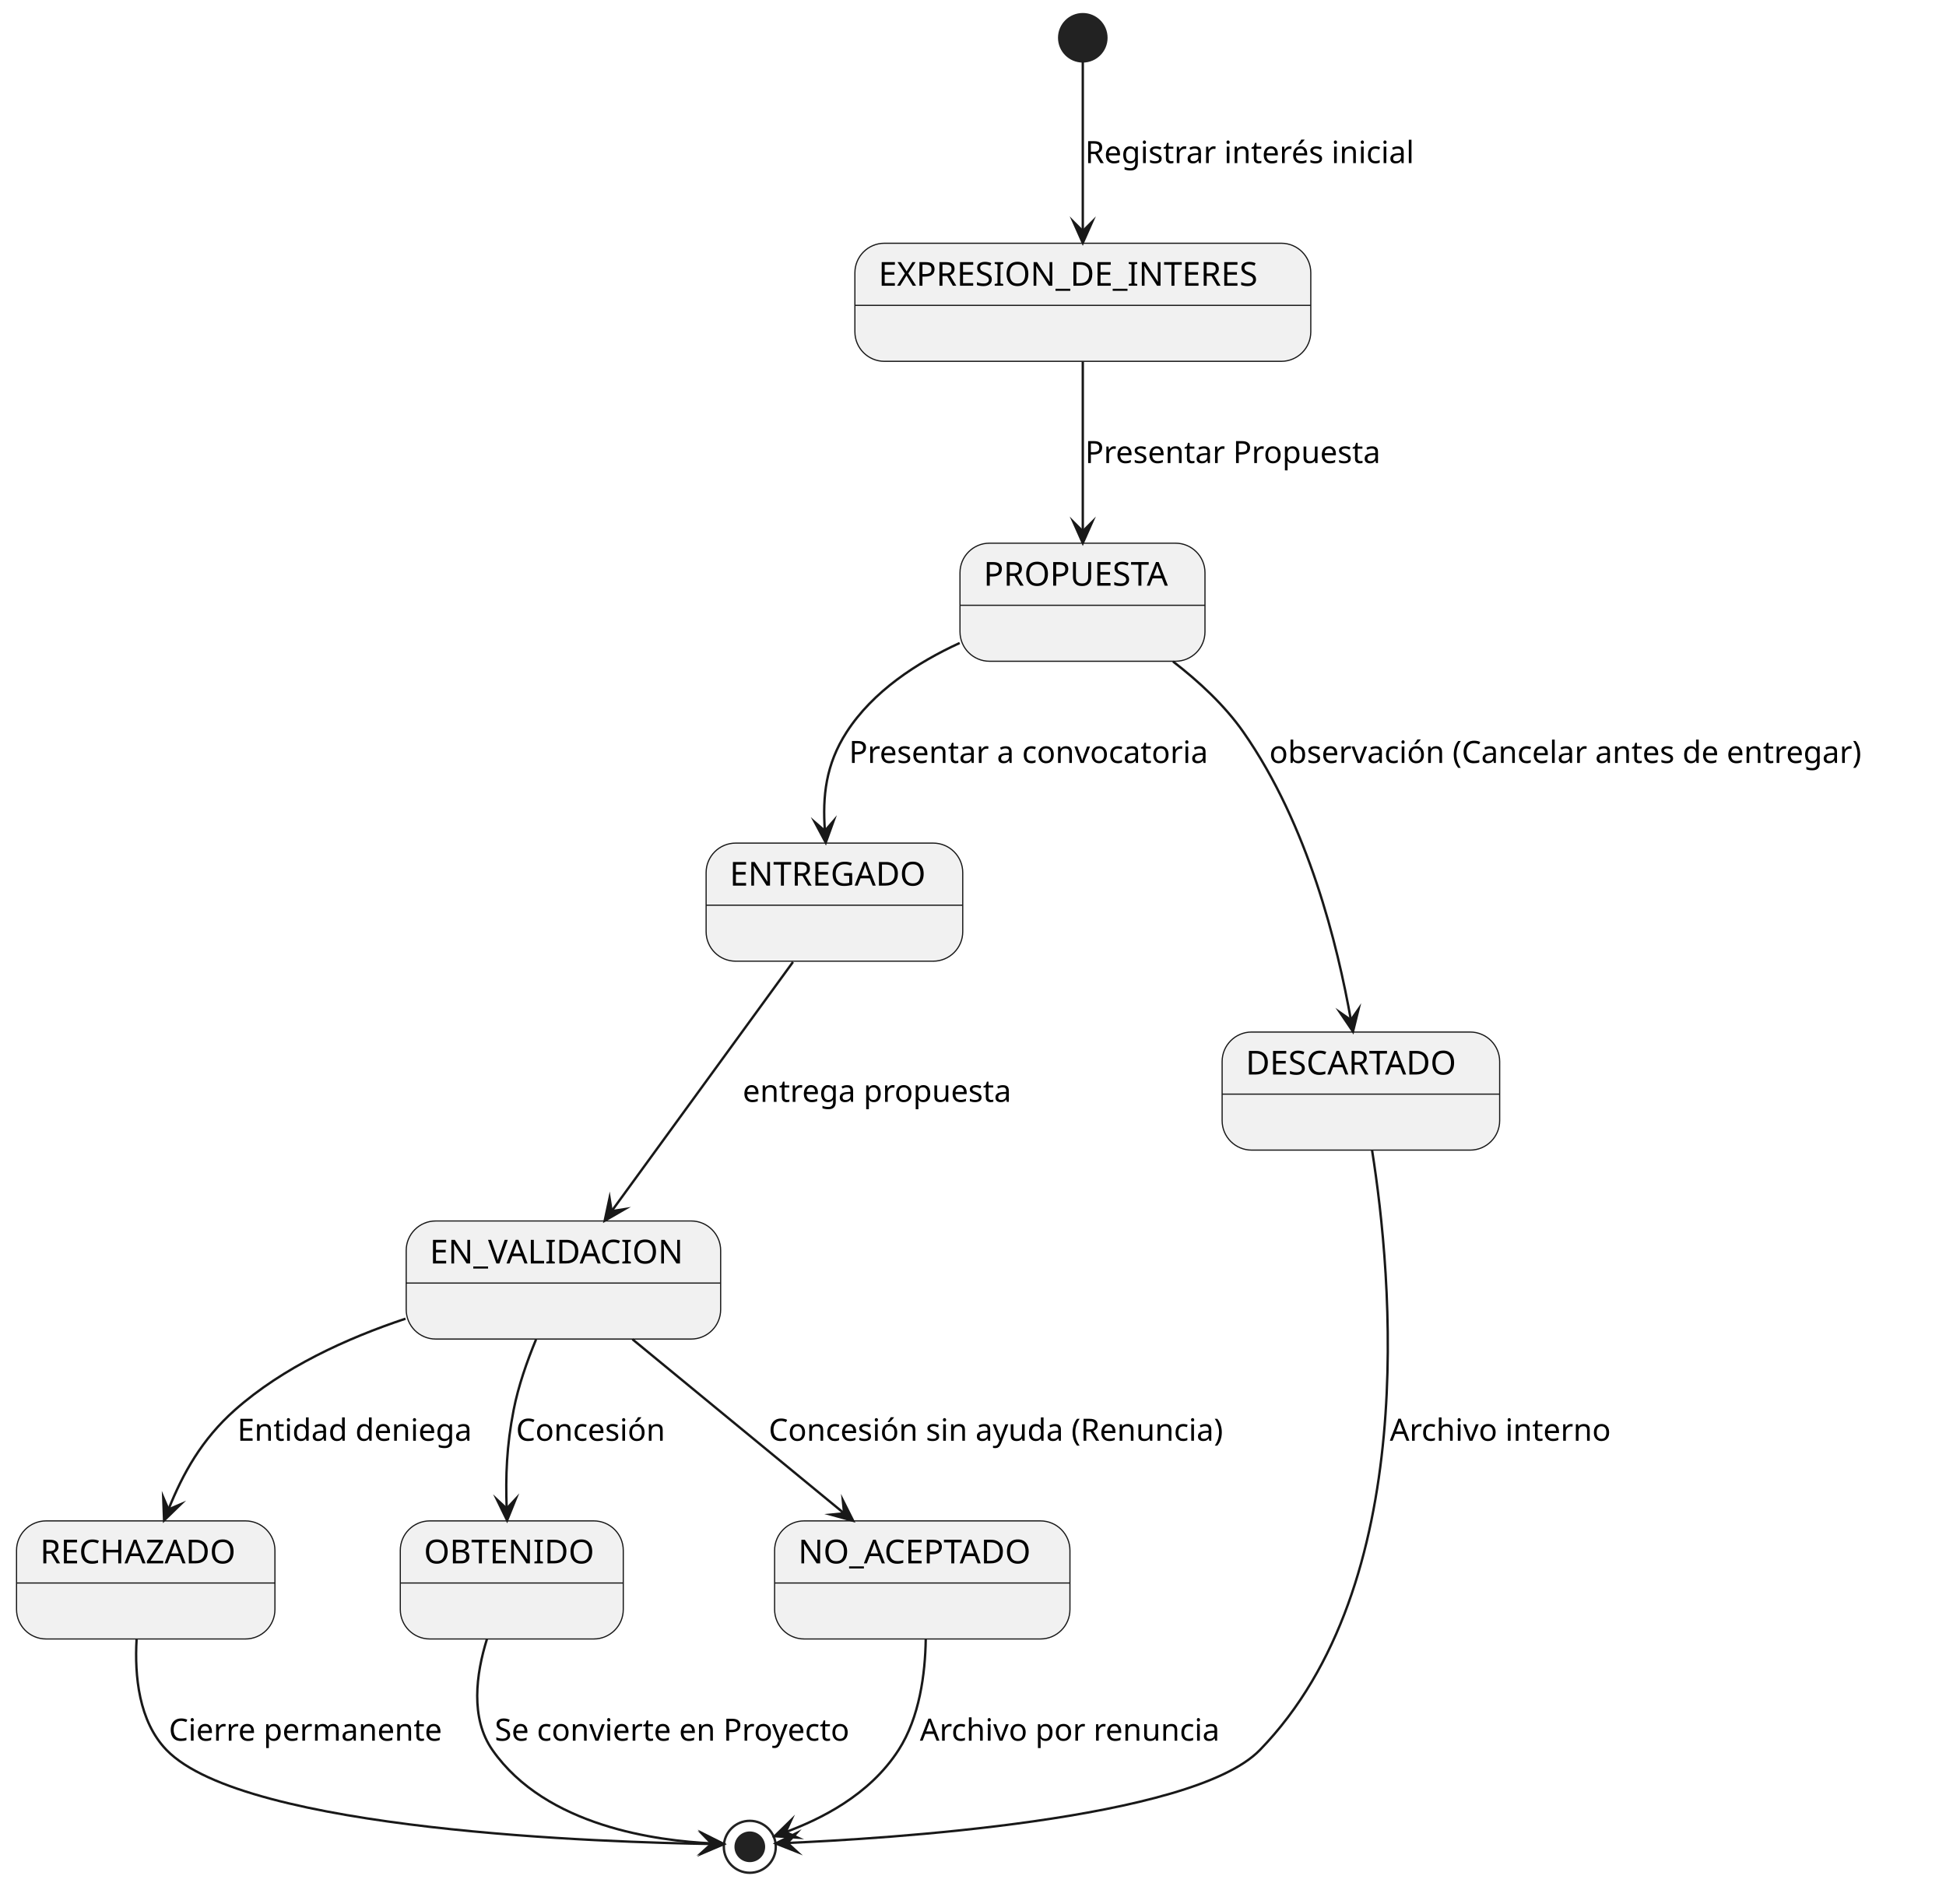
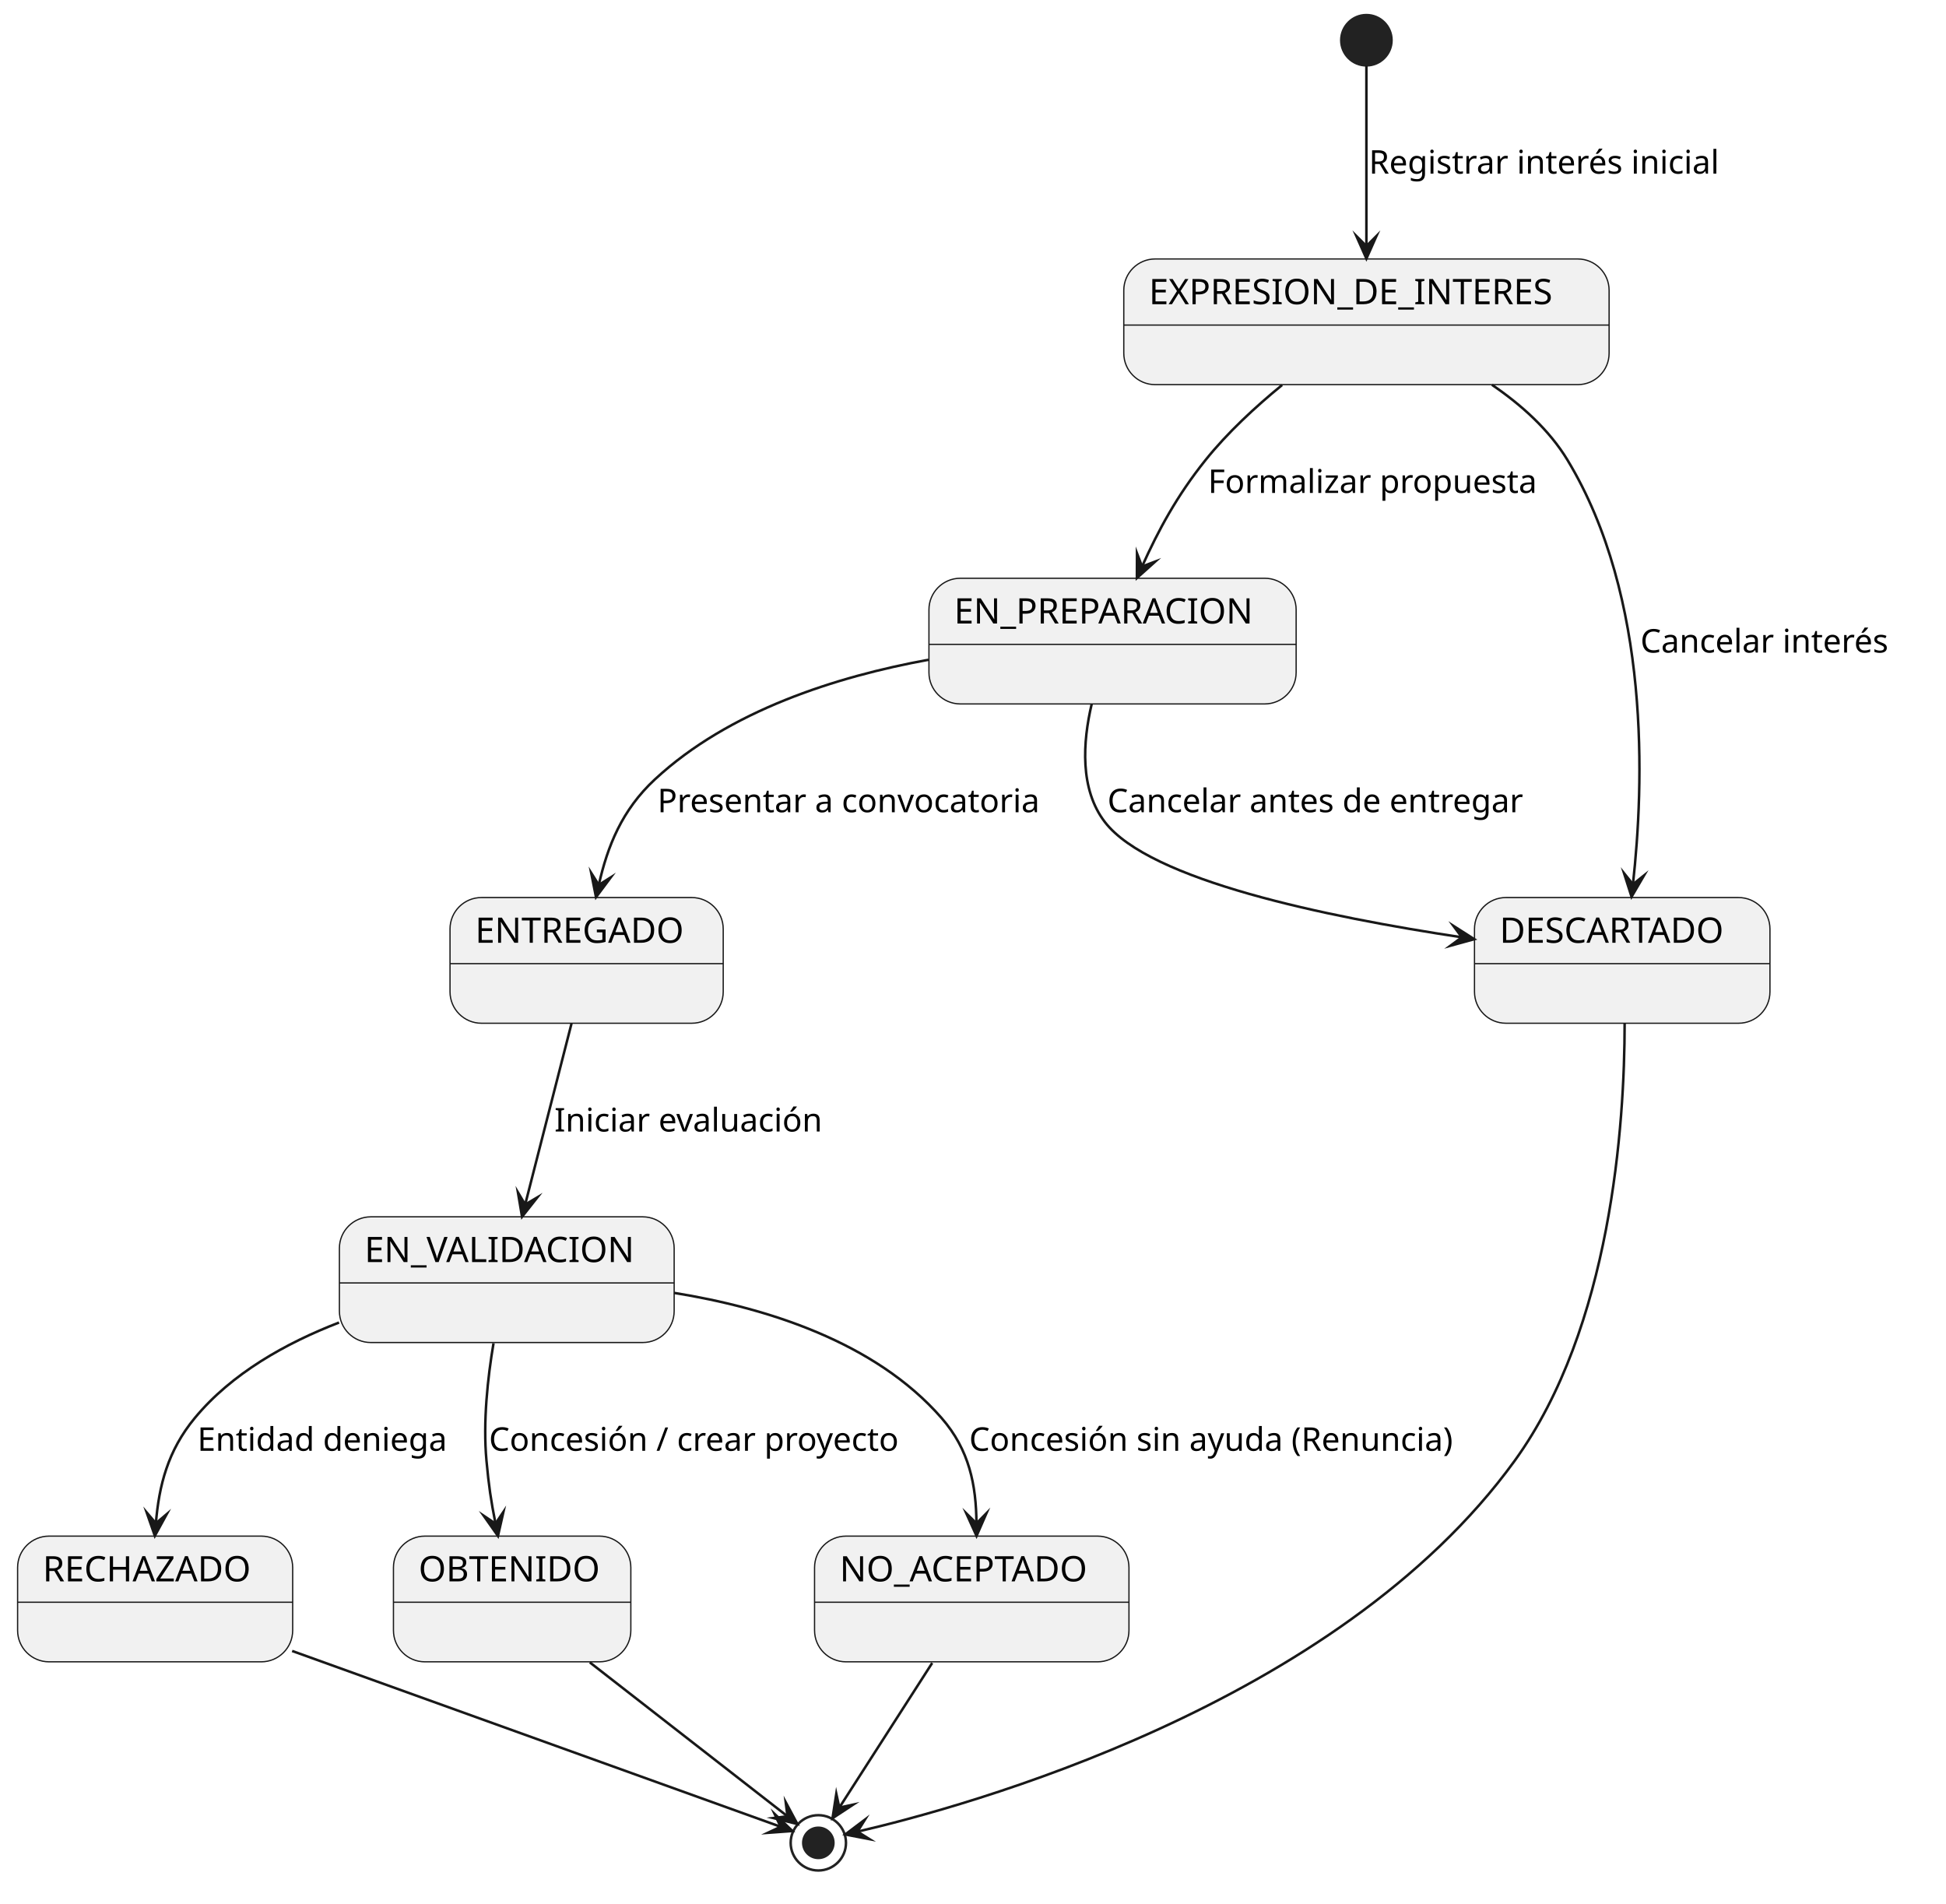
- <svg xmlns="http://www.w3.org/2000/svg" version="1.1" data-diagram-type="STATE" style="width:600px;height:587px;background:#FFFFFF;" width="600.713px" height="587.606px" viewBox="0 0 600 587" zoomAndPan="magnify" preserveAspectRatio="none" contentStyleType="text/css">
+ <svg xmlns="http://www.w3.org/2000/svg" version="1.1" data-diagram-type="STATE" style="width:600px;height:587px;background:#FFFFFF;" width="600.74px" height="587.562px" viewBox="0 0 600 587" zoomAndPan="magnify" preserveAspectRatio="none" contentStyleType="text/css">
  <defs />
  <g font-family="sans-serif" lengthAdjust="spacing">
    <g class="entity" data-qualified-name="EXPRESION_DE_INTERES" id="ent0001" data-source-line="5">
-       <rect x="263.586" y="74.998" width="140.563" height="36.407" fill="#F1F1F1" style="stroke:#181818;stroke-width:0.364;" rx="9.102" ry="9.102" />
-       <line x1="263.586" y1="94.146" x2="404.149" y2="94.146" style="stroke:#181818;stroke-width:0.364;" />
-       <text x="270.867" y="88.101" fill="#000" font-size="10.194" textLength="126">EXPRESION_DE_INTERES</text>
+       <rect x="346.491" y="79.84" width="149.638" height="38.757" fill="#F1F1F1" style="stroke:#181818;stroke-width:0.388;" rx="9.689" ry="9.689" />
+       <line x1="346.491" y1="100.224" x2="496.13" y2="100.224" style="stroke:#181818;stroke-width:0.388;" />
+       <text x="354.243" y="93.789" fill="#000" font-size="10.852" textLength="134.135">EXPRESION_DE_INTERES</text>
    </g>
-     <g class="entity" data-qualified-name="PROPUESTA" id="ent0002" data-source-line="6">
-       <rect x="295.988" y="167.471" width="75.537" height="36.407" fill="#F1F1F1" style="stroke:#181818;stroke-width:0.364;" rx="9.102" ry="9.102" />
-       <line x1="295.988" y1="186.619" x2="371.525" y2="186.619" style="stroke:#181818;stroke-width:0.364;" />
-       <text x="303.269" y="180.574" fill="#000" font-size="10.194" textLength="60.974">PROPUESTA</text>
+     <g class="entity" data-qualified-name="EN_PREPARACION" id="ent0002" data-source-line="6">
+       <rect x="286.417" y="178.284" width="113.214" height="38.757" fill="#F1F1F1" style="stroke:#181818;stroke-width:0.388;" rx="9.689" ry="9.689" />
+       <line x1="286.417" y1="198.668" x2="399.631" y2="198.668" style="stroke:#181818;stroke-width:0.388;" />
+       <text x="294.169" y="192.233" fill="#000" font-size="10.852" textLength="97.711">EN_PREPARACION</text>
    </g>
    <g class="entity" data-qualified-name="ENTREGADO" id="ent0003" data-source-line="7">
-       <rect x="217.713" y="259.945" width="79.126" height="36.407" fill="#F1F1F1" style="stroke:#181818;stroke-width:0.364;" rx="9.102" ry="9.102" />
-       <line x1="217.713" y1="279.093" x2="296.839" y2="279.093" style="stroke:#181818;stroke-width:0.364;" />
-       <text x="224.994" y="273.048" fill="#000" font-size="10.194" textLength="64.563">ENTREGADO</text>
+       <rect x="138.752" y="276.728" width="84.235" height="38.757" fill="#F1F1F1" style="stroke:#181818;stroke-width:0.388;" rx="9.689" ry="9.689" />
+       <line x1="138.752" y1="297.112" x2="222.986" y2="297.112" style="stroke:#181818;stroke-width:0.388;" />
+       <text x="146.503" y="290.677" fill="#000" font-size="10.852" textLength="68.732">ENTREGADO</text>
    </g>
    <g class="entity" data-qualified-name="EN_VALIDACION" id="ent0004" data-source-line="8">
-       <rect x="125.24" y="376.447" width="96.955" height="36.407" fill="#F1F1F1" style="stroke:#181818;stroke-width:0.364;" rx="9.102" ry="9.102" />
-       <line x1="125.24" y1="395.594" x2="222.195" y2="395.594" style="stroke:#181818;stroke-width:0.364;" />
-       <text x="132.521" y="389.55" fill="#000" font-size="10.194" textLength="82.393">EN_VALIDACION</text>
+       <rect x="104.645" y="375.172" width="103.215" height="38.757" fill="#F1F1F1" style="stroke:#181818;stroke-width:0.388;" rx="9.689" ry="9.689" />
+       <line x1="104.645" y1="395.556" x2="207.86" y2="395.556" style="stroke:#181818;stroke-width:0.388;" />
+       <text x="112.397" y="389.121" fill="#000" font-size="10.852" textLength="87.712">EN_VALIDACION</text>
    </g>
    <g class="entity" data-qualified-name="DESCARTADO" id="ent0005" data-source-line="9">
-       <rect x="376.811" y="318.196" width="85.572" height="36.407" fill="#F1F1F1" style="stroke:#181818;stroke-width:0.364;" rx="9.102" ry="9.102" />
-       <line x1="376.811" y1="337.343" x2="462.383" y2="337.343" style="stroke:#181818;stroke-width:0.364;" />
-       <text x="384.092" y="331.299" fill="#000" font-size="10.194" textLength="71.009">DESCARTADO</text>
+       <rect x="454.624" y="276.728" width="91.097" height="38.757" fill="#F1F1F1" style="stroke:#181818;stroke-width:0.388;" rx="9.689" ry="9.689" />
+       <line x1="454.624" y1="297.112" x2="545.721" y2="297.112" style="stroke:#181818;stroke-width:0.388;" />
+       <text x="462.376" y="290.677" fill="#000" font-size="10.852" textLength="75.594">DESCARTADO</text>
    </g>
    <g class="entity" data-qualified-name="RECHAZADO" id="ent0006" data-source-line="10">
-       <rect x="5.097" y="468.92" width="79.673" height="36.407" fill="#F1F1F1" style="stroke:#181818;stroke-width:0.364;" rx="9.102" ry="9.102" />
-       <line x1="5.097" y1="488.068" x2="84.77" y2="488.068" style="stroke:#181818;stroke-width:0.364;" />
-       <text x="12.378" y="482.023" fill="#000" font-size="10.194" textLength="65.111">RECHAZADO</text>
+       <rect x="5.426" y="473.616" width="84.817" height="38.757" fill="#F1F1F1" style="stroke:#181818;stroke-width:0.388;" rx="9.689" ry="9.689" />
+       <line x1="5.426" y1="494" x2="90.243" y2="494" style="stroke:#181818;stroke-width:0.388;" />
+       <text x="13.178" y="487.565" fill="#000" font-size="10.852" textLength="69.314">RECHAZADO</text>
    </g>
    <g class="entity" data-qualified-name="OBTENIDO" id="ent0007" data-source-line="11">
-       <rect x="123.419" y="468.92" width="68.753" height="36.407" fill="#F1F1F1" style="stroke:#181818;stroke-width:0.364;" rx="9.102" ry="9.102" />
-       <line x1="123.419" y1="488.068" x2="192.172" y2="488.068" style="stroke:#181818;stroke-width:0.364;" />
-       <text x="130.701" y="482.023" fill="#000" font-size="10.194" textLength="54.19">OBTENIDO</text>
+       <rect x="121.311" y="473.616" width="73.192" height="38.757" fill="#F1F1F1" style="stroke:#181818;stroke-width:0.388;" rx="9.689" ry="9.689" />
+       <line x1="121.311" y1="494" x2="194.502" y2="494" style="stroke:#181818;stroke-width:0.388;" />
+       <text x="129.062" y="487.565" fill="#000" font-size="10.852" textLength="57.689">OBTENIDO</text>
    </g>
    <g class="entity" data-qualified-name="NO_ACEPTADO" id="ent0008" data-source-line="12">
-       <rect x="238.829" y="468.92" width="91.062" height="36.407" fill="#F1F1F1" style="stroke:#181818;stroke-width:0.364;" rx="9.102" ry="9.102" />
-       <line x1="238.829" y1="488.068" x2="329.891" y2="488.068" style="stroke:#181818;stroke-width:0.364;" />
-       <text x="246.11" y="482.023" fill="#000" font-size="10.194" textLength="76.499">NO_ACEPTADO</text>
+       <rect x="251.148" y="473.616" width="96.941" height="38.757" fill="#F1F1F1" style="stroke:#181818;stroke-width:0.388;" rx="9.689" ry="9.689" />
+       <line x1="251.148" y1="494" x2="348.089" y2="494" style="stroke:#181818;stroke-width:0.388;" />
+       <text x="258.9" y="487.565" fill="#000" font-size="10.852" textLength="81.438">NO_ACEPTADO</text>
    </g>
    <g class="start_entity" data-qualified-name=".start." id="ent0009" data-source-line="3">
-       <ellipse cx="333.851" cy="11.65" rx="7.281" ry="7.281" fill="#222" style="stroke:#222;stroke-width:0.728;" />
+       <ellipse cx="421.293" cy="12.402" rx="7.751" ry="7.751" fill="#222" style="stroke:#222;stroke-width:0.775;" />
    </g>
-     <g class="end_entity" data-qualified-name=".end." id="ent0018" data-source-line="24">
-       <ellipse cx="231.183" cy="569.403" rx="8.01" ry="8.01" fill="none" style="stroke:#222;stroke-width:0.728;" />
-       <ellipse cx="231.183" cy="569.403" rx="4.369" ry="4.369" fill="#222" style="stroke:#222;stroke-width:0.728;" />
+     <g class="end_entity" data-qualified-name=".end." id="ent0019" data-source-line="25">
+       <ellipse cx="252.311" cy="568.184" rx="8.527" ry="8.527" fill="none" style="stroke:#222;stroke-width:0.775;" />
+       <ellipse cx="252.311" cy="568.184" rx="4.651" ry="4.651" fill="#222" style="stroke:#222;stroke-width:0.775;" />
    </g>
    <g class="link" data-entity-1="ent0009" data-entity-2="ent0001" id="lnk10" data-source-line="3" data-link-type="dependency">
-       <path d="M333.851,18.932 C333.851,31.04 333.851,53.635 333.851,71.263" style="stroke:#181818;stroke-width:0.728;" fill="none" id="*start*-to-EXPRESION_DE_INTERES" />
-       <polygon points="333.851,74.903,336.763,68.35,333.851,71.263,330.938,68.35,333.851,74.903" fill="#181818" style="stroke:#181818;stroke-width:0.728;stroke-linejoin:miter;stroke-miterlimit:10;" />
-       <text x="334.579" y="50.29" fill="#000" font-size="9.466" textLength="109.619">Registrar interés inicial</text>
+       <path d="M421.293,20.154 C421.293,33.045 421.293,57.097 421.293,75.864" style="stroke:#181818;stroke-width:0.775;" fill="none" id="*start*-to-EXPRESION_DE_INTERES" />
+       <polygon points="421.293,79.74,424.394,72.763,421.293,75.864,418.193,72.763,421.293,79.74" fill="#181818" style="stroke:#181818;stroke-width:0.775;stroke-linejoin:miter;stroke-miterlimit:10;" />
+       <text x="422.068" y="53.537" fill="#000" font-size="10.077" textLength="116.697">Registrar interés inicial</text>
    </g>
    <g class="link" data-entity-1="ent0001" data-entity-2="ent0002" id="lnk11" data-source-line="14" data-link-type="dependency">
-       <path d="M333.851,111.478 C333.851,127.599 333.851,147.71 333.851,163.809" style="stroke:#181818;stroke-width:0.728;" fill="none" id="EXPRESION_DE_INTERES-to-PROPUESTA" />
-       <polygon points="333.851,167.45,336.763,160.896,333.851,163.809,330.938,160.896,333.851,167.45" fill="#181818" style="stroke:#181818;stroke-width:0.728;stroke-linejoin:miter;stroke-miterlimit:10;" />
-       <text x="334.579" y="142.764" fill="#000" font-size="9.466" textLength="96.257">Presentar Propuesta</text>
+       <path d="M395.302,118.714 C387.109,125.411 378.443,133.411 371.684,141.852 C362.862,152.867 357.149,163.486 352.119,174.679" style="stroke:#181818;stroke-width:0.775;" fill="none" id="EXPRESION_DE_INTERES-to-EN_PREPARACION" />
+       <polygon points="350.53,178.214,356.218,173.122,352.119,174.679,350.562,170.58,350.53,178.214" fill="#181818" style="stroke:#181818;stroke-width:0.775;stroke-linejoin:miter;stroke-miterlimit:10;" />
+       <text x="372.459" y="151.981" fill="#000" font-size="10.077" textLength="107.569">Formalizar propuesta</text>
    </g>
-     <g class="link" data-entity-1="ent0002" data-entity-2="ent0003" id="lnk12" data-source-line="15" data-link-type="dependency">
-       <path d="M295.893,198.25 C282.67,204.322 269.134,213.169 261.037,225.722 C254.6,235.705 253.566,245.501 254.338,256.175" style="stroke:#181818;stroke-width:0.728;" fill="none" id="PROPUESTA-to-ENTREGADO" />
-       <polygon points="254.6,259.806,257.033,253.06,254.338,256.175,251.223,253.48,254.6,259.806" fill="#181818" style="stroke:#181818;stroke-width:0.728;stroke-linejoin:miter;stroke-miterlimit:10;" />
-       <text x="261.765" y="235.237" fill="#000" font-size="9.466" textLength="118.618">Presentar a convocatoria</text>
+     <g class="link" data-entity-1="ent0001" data-entity-2="ent0005" id="lnk12" data-source-line="15" data-link-type="dependency">
+       <path d="M460.012,118.644 C469.042,124.799 477.662,132.519 483.305,141.852 C509.04,184.408 506.861,242.025 503.474,272.651" style="stroke:#181818;stroke-width:0.775;" fill="none" id="EXPRESION_DE_INTERES-to-DESCARTADO" />
+       <polygon points="503.048,276.503,506.897,269.91,503.474,272.651,500.733,269.228,503.048,276.503" fill="#181818" style="stroke:#181818;stroke-width:0.775;stroke-linejoin:miter;stroke-miterlimit:10;" />
+       <text x="505.784" y="201.203" fill="#000" font-size="10.077" textLength="82.588">Cancelar interés</text>
    </g>
-     <g class="link" data-entity-1="ent0003" data-entity-2="ent0004" id="lnk13" data-source-line="16" data-link-type="dependency">
-       <path d="M244.494,296.599 C228.715,318.283 204.302,351.819 188.582,373.423" style="stroke:#181818;stroke-width:0.728;" fill="none" id="ENTREGADO-to-EN_VALIDACION" />
-       <polygon points="186.439,376.367,192.65,372.781,188.582,373.423,187.94,369.354,186.439,376.367" fill="#181818" style="stroke:#181818;stroke-width:0.728;stroke-linejoin:miter;stroke-miterlimit:10;" />
-       <text x="228.999" y="339.725" fill="#000" font-size="9.466" textLength="88.035">entrega propuesta</text>
+     <g class="link" data-entity-1="ent0002" data-entity-2="ent0003" id="lnk13" data-source-line="16" data-link-type="dependency">
+       <path d="M286.293,203.414 C257.884,208.6 224.778,219.096 201.926,240.296 C191.733,249.753 187.317,260.91 184.619,272.839" style="stroke:#181818;stroke-width:0.775;" fill="none" id="EN_PREPARACION-to-ENTREGADO" />
+       <polygon points="183.764,276.619,188.327,270.499,184.619,272.839,182.279,269.131,183.764,276.619" fill="#181818" style="stroke:#181818;stroke-width:0.775;stroke-linejoin:miter;stroke-miterlimit:10;" />
+       <text x="202.701" y="250.425" fill="#000" font-size="10.077" textLength="126.277">Presentar a convocatoria</text>
    </g>
-     <g class="link" data-entity-1="ent0004" data-entity-2="ent0007" id="lnk14" data-source-line="18" data-link-type="dependency">
-       <path d="M165.272,412.985 C162.52,419.633 159.797,427.365 158.37,434.698 C156.185,445.889 155.87,455.059 156.219,465.129" style="stroke:#181818;stroke-width:0.728;" fill="none" id="EN_VALIDACION-to-OBTENIDO" />
-       <polygon points="156.346,468.767,159.029,462.117,156.219,465.129,153.207,462.319,156.346,468.767" fill="#181818" style="stroke:#181818;stroke-width:0.728;stroke-linejoin:miter;stroke-miterlimit:10;" />
-       <text x="159.098" y="444.212" fill="#000" font-size="9.466" textLength="48.78">Concesión</text>
+     <g class="link" data-entity-1="ent0003" data-entity-2="ent0004" id="lnk14" data-source-line="17" data-link-type="dependency">
+       <path d="M176.214,315.563 C171.819,332.725 166.308,354.255 161.921,371.394" style="stroke:#181818;stroke-width:0.775;" fill="none" id="ENTREGADO-to-EN_VALIDACION" />
+       <polygon points="160.96,375.149,165.693,369.159,161.921,371.394,159.686,367.621,160.96,375.149" fill="#181818" style="stroke:#181818;stroke-width:0.775;stroke-linejoin:miter;stroke-miterlimit:10;" />
+       <text x="170.92" y="348.869" fill="#000" font-size="10.077" textLength="88.611">Iniciar evaluación</text>
    </g>
-     <g class="link" data-entity-1="ent0004" data-entity-2="ent0006" id="lnk15" data-source-line="19" data-link-type="dependency">
-       <path d="M125.028,406.577 C106.956,412.599 87.267,421.569 72.45,434.698 C62.161,443.814 56.389,454.314 51.94,465.396" style="stroke:#181818;stroke-width:0.728;" fill="none" id="EN_VALIDACION-to-RECHAZADO" />
-       <polygon points="50.584,468.774,55.728,463.778,51.94,465.396,50.322,461.608,50.584,468.774" fill="#181818" style="stroke:#181818;stroke-width:0.728;stroke-linejoin:miter;stroke-miterlimit:10;" />
-       <text x="73.178" y="444.212" fill="#000" font-size="9.466" textLength="77.242">Entidad deniega</text>
+     <g class="link" data-entity-1="ent0004" data-entity-2="ent0007" id="lnk15" data-source-line="19" data-link-type="dependency">
+       <path d="M152.162,414.154 C150.371,424.774 148.883,438.3 149.991,450.361 C150.697,458.012 151.355,462.558 152.781,469.767" style="stroke:#181818;stroke-width:0.775;" fill="none" id="EN_VALIDACION-to-OBTENIDO" />
+       <polygon points="153.534,473.569,155.221,466.124,152.781,469.767,149.138,467.327,153.534,473.569" fill="#181818" style="stroke:#181818;stroke-width:0.775;stroke-linejoin:miter;stroke-miterlimit:10;" />
+       <text x="150.766" y="447.312" fill="#000" font-size="10.077" textLength="135.66">Concesión / crear proyecto</text>
    </g>
-     <g class="link" data-entity-1="ent0002" data-entity-2="ent0005" id="lnk16" data-source-line="21" data-link-type="dependency">
-       <path d="M361.658,203.944 C369.559,210.038 377.583,217.443 383.364,225.722 C403.453,254.491 412.434,291.537 416.519,314.495" style="stroke:#181818;stroke-width:0.728;" fill="none" id="PROPUESTA-to-DESCARTADO" />
-       <polygon points="417.157,318.079,418.876,311.117,416.519,314.495,413.141,312.138,417.157,318.079" fill="#181818" style="stroke:#181818;stroke-width:0.728;stroke-linejoin:miter;stroke-miterlimit:10;" />
-       <text x="391.374" y="235.237" fill="#000" font-size="9.466" textLength="197.704">observación (Cancelar antes de entregar)</text>
+     <g class="link" data-entity-1="ent0004" data-entity-2="ent0006" id="lnk16" data-source-line="20" data-link-type="dependency">
+       <path d="M104.537,407.767 C88.189,414.084 71.438,423.44 60.074,437.184 C51.71,447.299 49.022,458.041 48.061,469.668" style="stroke:#181818;stroke-width:0.775;" fill="none" id="EN_VALIDACION-to-RECHAZADO" />
+       <polygon points="47.741,473.53,51.406,466.833,48.061,469.668,45.226,466.322,47.741,473.53" fill="#181818" style="stroke:#181818;stroke-width:0.775;stroke-linejoin:miter;stroke-miterlimit:10;" />
+       <text x="60.849" y="447.312" fill="#000" font-size="10.077" textLength="82.229">Entidad deniega</text>
    </g>
-     <g class="link" data-entity-1="ent0004" data-entity-2="ent0008" id="lnk17" data-source-line="22" data-link-type="dependency">
-       <path d="M195.002,412.926 C214.596,429.047 240.677,450.486 260.25,466.585" style="stroke:#181818;stroke-width:0.728;" fill="none" id="EN_VALIDACION-to-NO_ACEPTADO" />
-       <polygon points="263.061,468.898,259.85,462.486,260.25,466.585,256.15,466.985,263.061,468.898" fill="#181818" style="stroke:#181818;stroke-width:0.728;stroke-linejoin:miter;stroke-miterlimit:10;" />
-       <text x="237.009" y="444.212" fill="#000" font-size="9.466" textLength="151.998">Concesión sin ayuda (Renuncia)</text>
+     <g class="link" data-entity-1="ent0002" data-entity-2="ent0005" id="lnk17" data-source-line="22" data-link-type="dependency">
+       <path d="M336.585,217.111 C333.856,228.723 332.849,243.327 340.678,253.474 C354.553,271.457 408.624,282.638 450.722,288.986" style="stroke:#181818;stroke-width:0.775;" fill="none" id="EN_PREPARACION-to-DESCARTADO" />
+       <polygon points="454.555,289.564,448.119,285.458,450.722,288.986,447.194,291.59,454.555,289.564" fill="#181818" style="stroke:#181818;stroke-width:0.775;stroke-linejoin:miter;stroke-miterlimit:10;" />
+       <text x="341.453" y="250.425" fill="#000" font-size="10.077" textLength="138.218">Cancelar antes de entregar</text>
    </g>
-     <g class="link" data-entity-1="ent0007" data-entity-2="ent0018" id="lnk19" data-source-line="24" data-link-type="dependency">
-       <path d="M150.135,505.363 C146.778,516.132 144.943,529.698 151.817,539.549 C168.367,563.257 202.812,567.546 219.479,568.347" style="stroke:#181818;stroke-width:0.728;" fill="none" id="OBTENIDO-to-*end*" />
-       <polygon points="223.116,568.522,216.71,565.298,219.479,568.347,216.43,571.117,223.116,568.522" fill="#181818" style="stroke:#181818;stroke-width:0.728;stroke-linejoin:miter;stroke-miterlimit:10;" />
-       <text x="152.545" y="536.686" fill="#000" font-size="9.466" textLength="118.683">Se convierte en Proyecto</text>
+     <g class="link" data-entity-1="ent0004" data-entity-2="ent0008" id="lnk18" data-source-line="23" data-link-type="dependency">
+       <path d="M207.841,398.62 C236.234,403.201 269.759,413.666 290.293,437.184 C298.897,447.036 300.988,457.927 301.065,469.686" style="stroke:#181818;stroke-width:0.775;" fill="none" id="EN_VALIDACION-to-NO_ACEPTADO" />
+       <polygon points="301.091,473.561,304.145,466.565,301.065,469.686,297.944,466.606,301.091,473.561" fill="#181818" style="stroke:#181818;stroke-width:0.775;stroke-linejoin:miter;stroke-miterlimit:10;" />
+       <text x="298.82" y="447.312" fill="#000" font-size="10.077" textLength="161.811">Concesión sin ayuda (Renuncia)</text>
    </g>
-     <g class="link" data-entity-1="ent0006" data-entity-2="ent0018" id="lnk20" data-source-line="25" data-link-type="dependency">
-       <path d="M42.115,505.451 C41.467,516.664 42.785,530.702 51.334,539.549 C75.566,564.626 187.845,568.059 219.526,568.54" style="stroke:#181818;stroke-width:0.728;" fill="none" id="RECHAZADO-to-*end*" />
-       <polygon points="223.167,568.595,216.658,565.583,219.526,568.54,216.57,571.408,223.167,568.595" fill="#181818" style="stroke:#181818;stroke-width:0.728;stroke-linejoin:miter;stroke-miterlimit:10;" />
-       <text x="52.062" y="536.686" fill="#000" font-size="9.466" textLength="89.782">Cierre permanente</text>
+     <g class="link" data-entity-1="ent0007" data-entity-2="ent0019" id="lnk20" data-source-line="25" data-link-type="dependency">
+       <path d="M181.85,512.544 C203.19,529.163 229.843,549.912 242.796,559.997" style="stroke:#181818;stroke-width:0.775;" fill="none" id="OBTENIDO-to-*end*" />
+       <polygon points="245.854,562.378,242.254,555.646,242.796,559.997,238.444,560.539,245.854,562.378" fill="#181818" style="stroke:#181818;stroke-width:0.775;stroke-linejoin:miter;stroke-miterlimit:10;" />
    </g>
-     <g class="link" data-entity-1="ent0005" data-entity-2="ent0018" id="lnk21" data-source-line="26" data-link-type="dependency">
-       <path d="M423.04,354.624 C429.244,393.674 438.003,488.522 388.461,539.549 C367.374,561.27 271.788,566.959 242.794,568.218" style="stroke:#181818;stroke-width:0.728;" fill="none" id="DESCARTADO-to-*end*" />
-       <polygon points="239.157,568.376,245.83,571.002,242.794,568.218,245.577,565.182,239.157,568.376" fill="#181818" style="stroke:#181818;stroke-width:0.728;stroke-linejoin:miter;stroke-miterlimit:10;" />
-       <text x="428.508" y="444.212" fill="#000" font-size="9.466" textLength="72.449">Archivo interno</text>
+     <g class="link" data-entity-1="ent0006" data-entity-2="ent0019" id="lnk21" data-source-line="26" data-link-type="dependency">
+       <path d="M90.072,509.024 C139.945,526.977 215.496,554.158 240.688,563.228" style="stroke:#181818;stroke-width:0.775;" fill="none" id="RECHAZADO-to-*end*" />
+       <polygon points="244.335,564.541,238.821,559.26,240.688,563.228,236.72,565.095,244.335,564.541" fill="#181818" style="stroke:#181818;stroke-width:0.775;stroke-linejoin:miter;stroke-miterlimit:10;" />
    </g>
-     <g class="link" data-entity-1="ent0008" data-entity-2="ent0018" id="lnk22" data-source-line="27" data-link-type="dependency">
-       <path d="M285.43,505.414 C285.269,516.06 283.536,529.494 277.056,539.549 C267.962,553.661 252.748,560.961 242.241,564.871" style="stroke:#181818;stroke-width:0.728;" fill="none" id="NO_ACEPTADO-to-*end*" />
-       <polygon points="238.829,566.141,245.986,566.585,242.241,564.871,243.955,561.126,238.829,566.141" fill="#181818" style="stroke:#181818;stroke-width:0.728;stroke-linejoin:miter;stroke-miterlimit:10;" />
-       <text x="283.609" y="536.686" fill="#000" font-size="9.466" textLength="98.651">Archivo por renuncia</text>
+     <g class="link" data-entity-1="ent0005" data-entity-2="ent0019" id="lnk22" data-source-line="27" data-link-type="dependency">
+       <path d="M500.916,315.571 C500.909,346.538 496.839,409.162 467.027,450.361 C412.263,526.031 296.828,557.209 264.381,564.728" style="stroke:#181818;stroke-width:0.775;" fill="none" id="DESCARTADO-to-*end*" />
+       <polygon points="260.605,565.602,268.101,567.048,264.381,564.728,266.701,561.007,260.605,565.602" fill="#181818" style="stroke:#181818;stroke-width:0.775;stroke-linejoin:miter;stroke-miterlimit:10;" />
+     </g>
+     <g class="link" data-entity-1="ent0008" data-entity-2="ent0019" id="lnk23" data-source-line="28" data-link-type="dependency">
+       <path d="M287.417,512.73 C277.348,528.419 265.715,546.536 258.785,557.326" style="stroke:#181818;stroke-width:0.775;" fill="none" id="NO_ACEPTADO-to-*end*" />
+       <polygon points="256.69,560.587,263.069,556.393,258.785,557.326,257.851,553.042,256.69,560.587" fill="#181818" style="stroke:#181818;stroke-width:0.775;stroke-linejoin:miter;stroke-miterlimit:10;" />
    </g>
  </g>
</svg>
